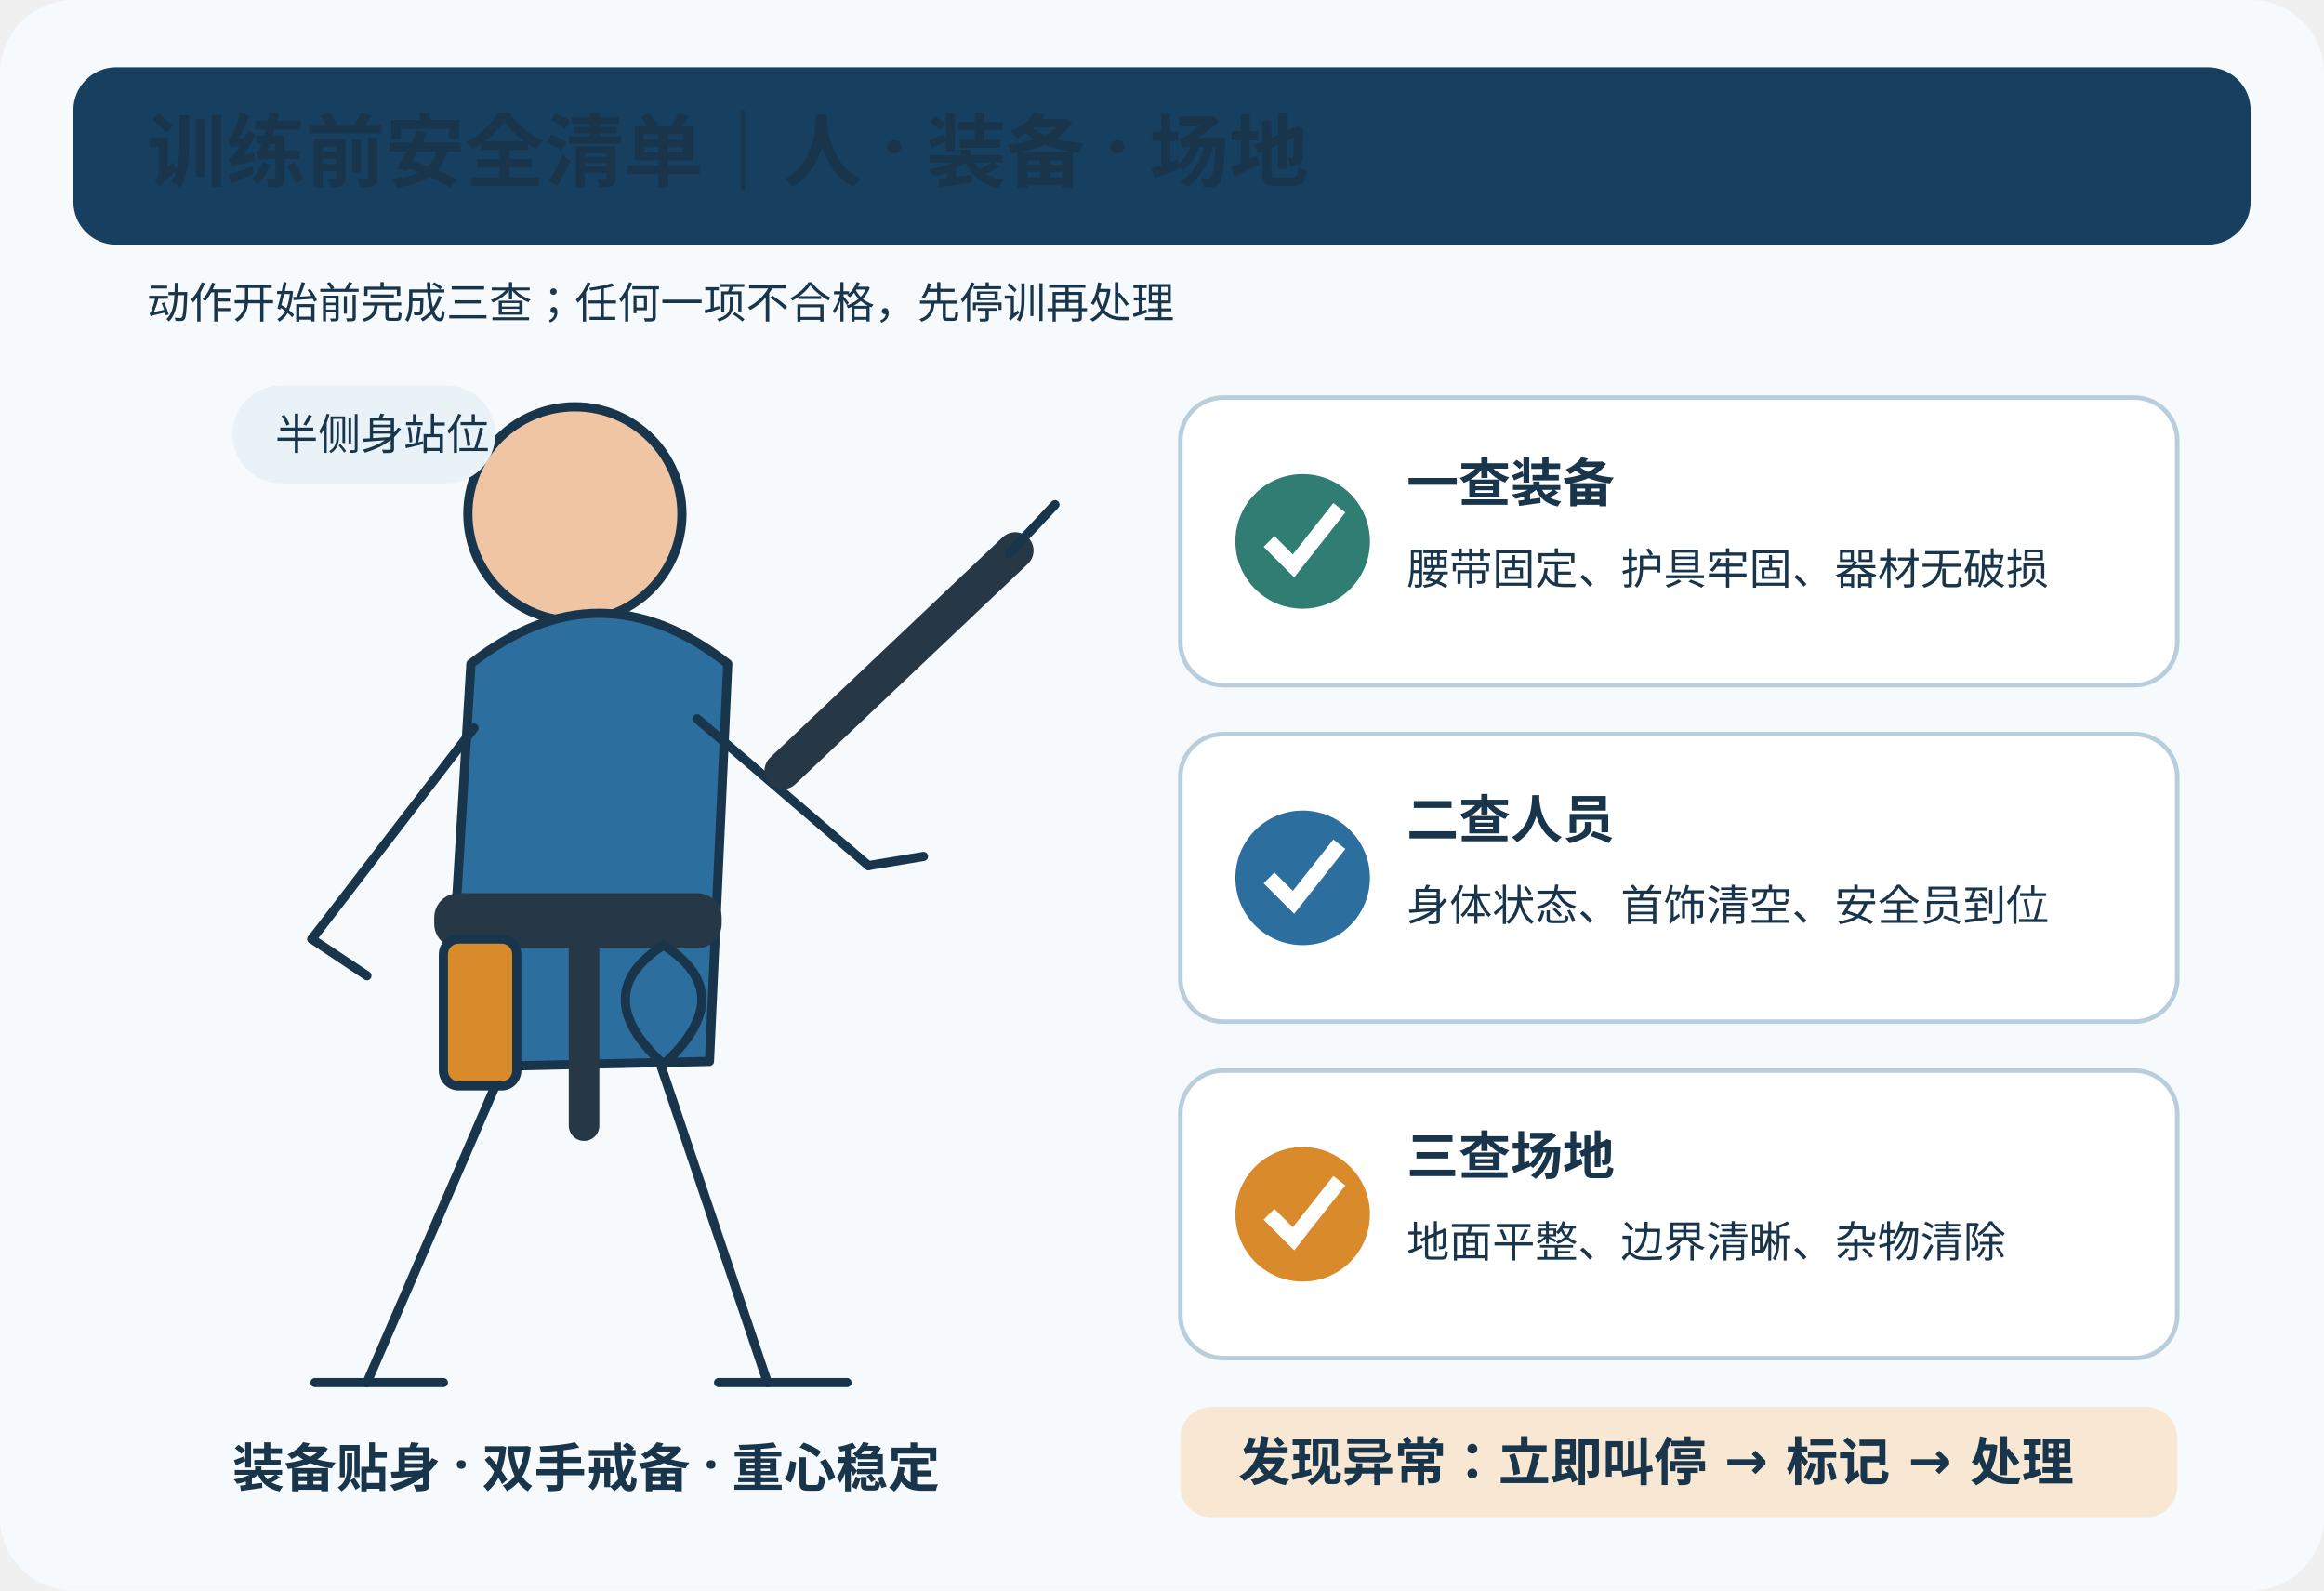
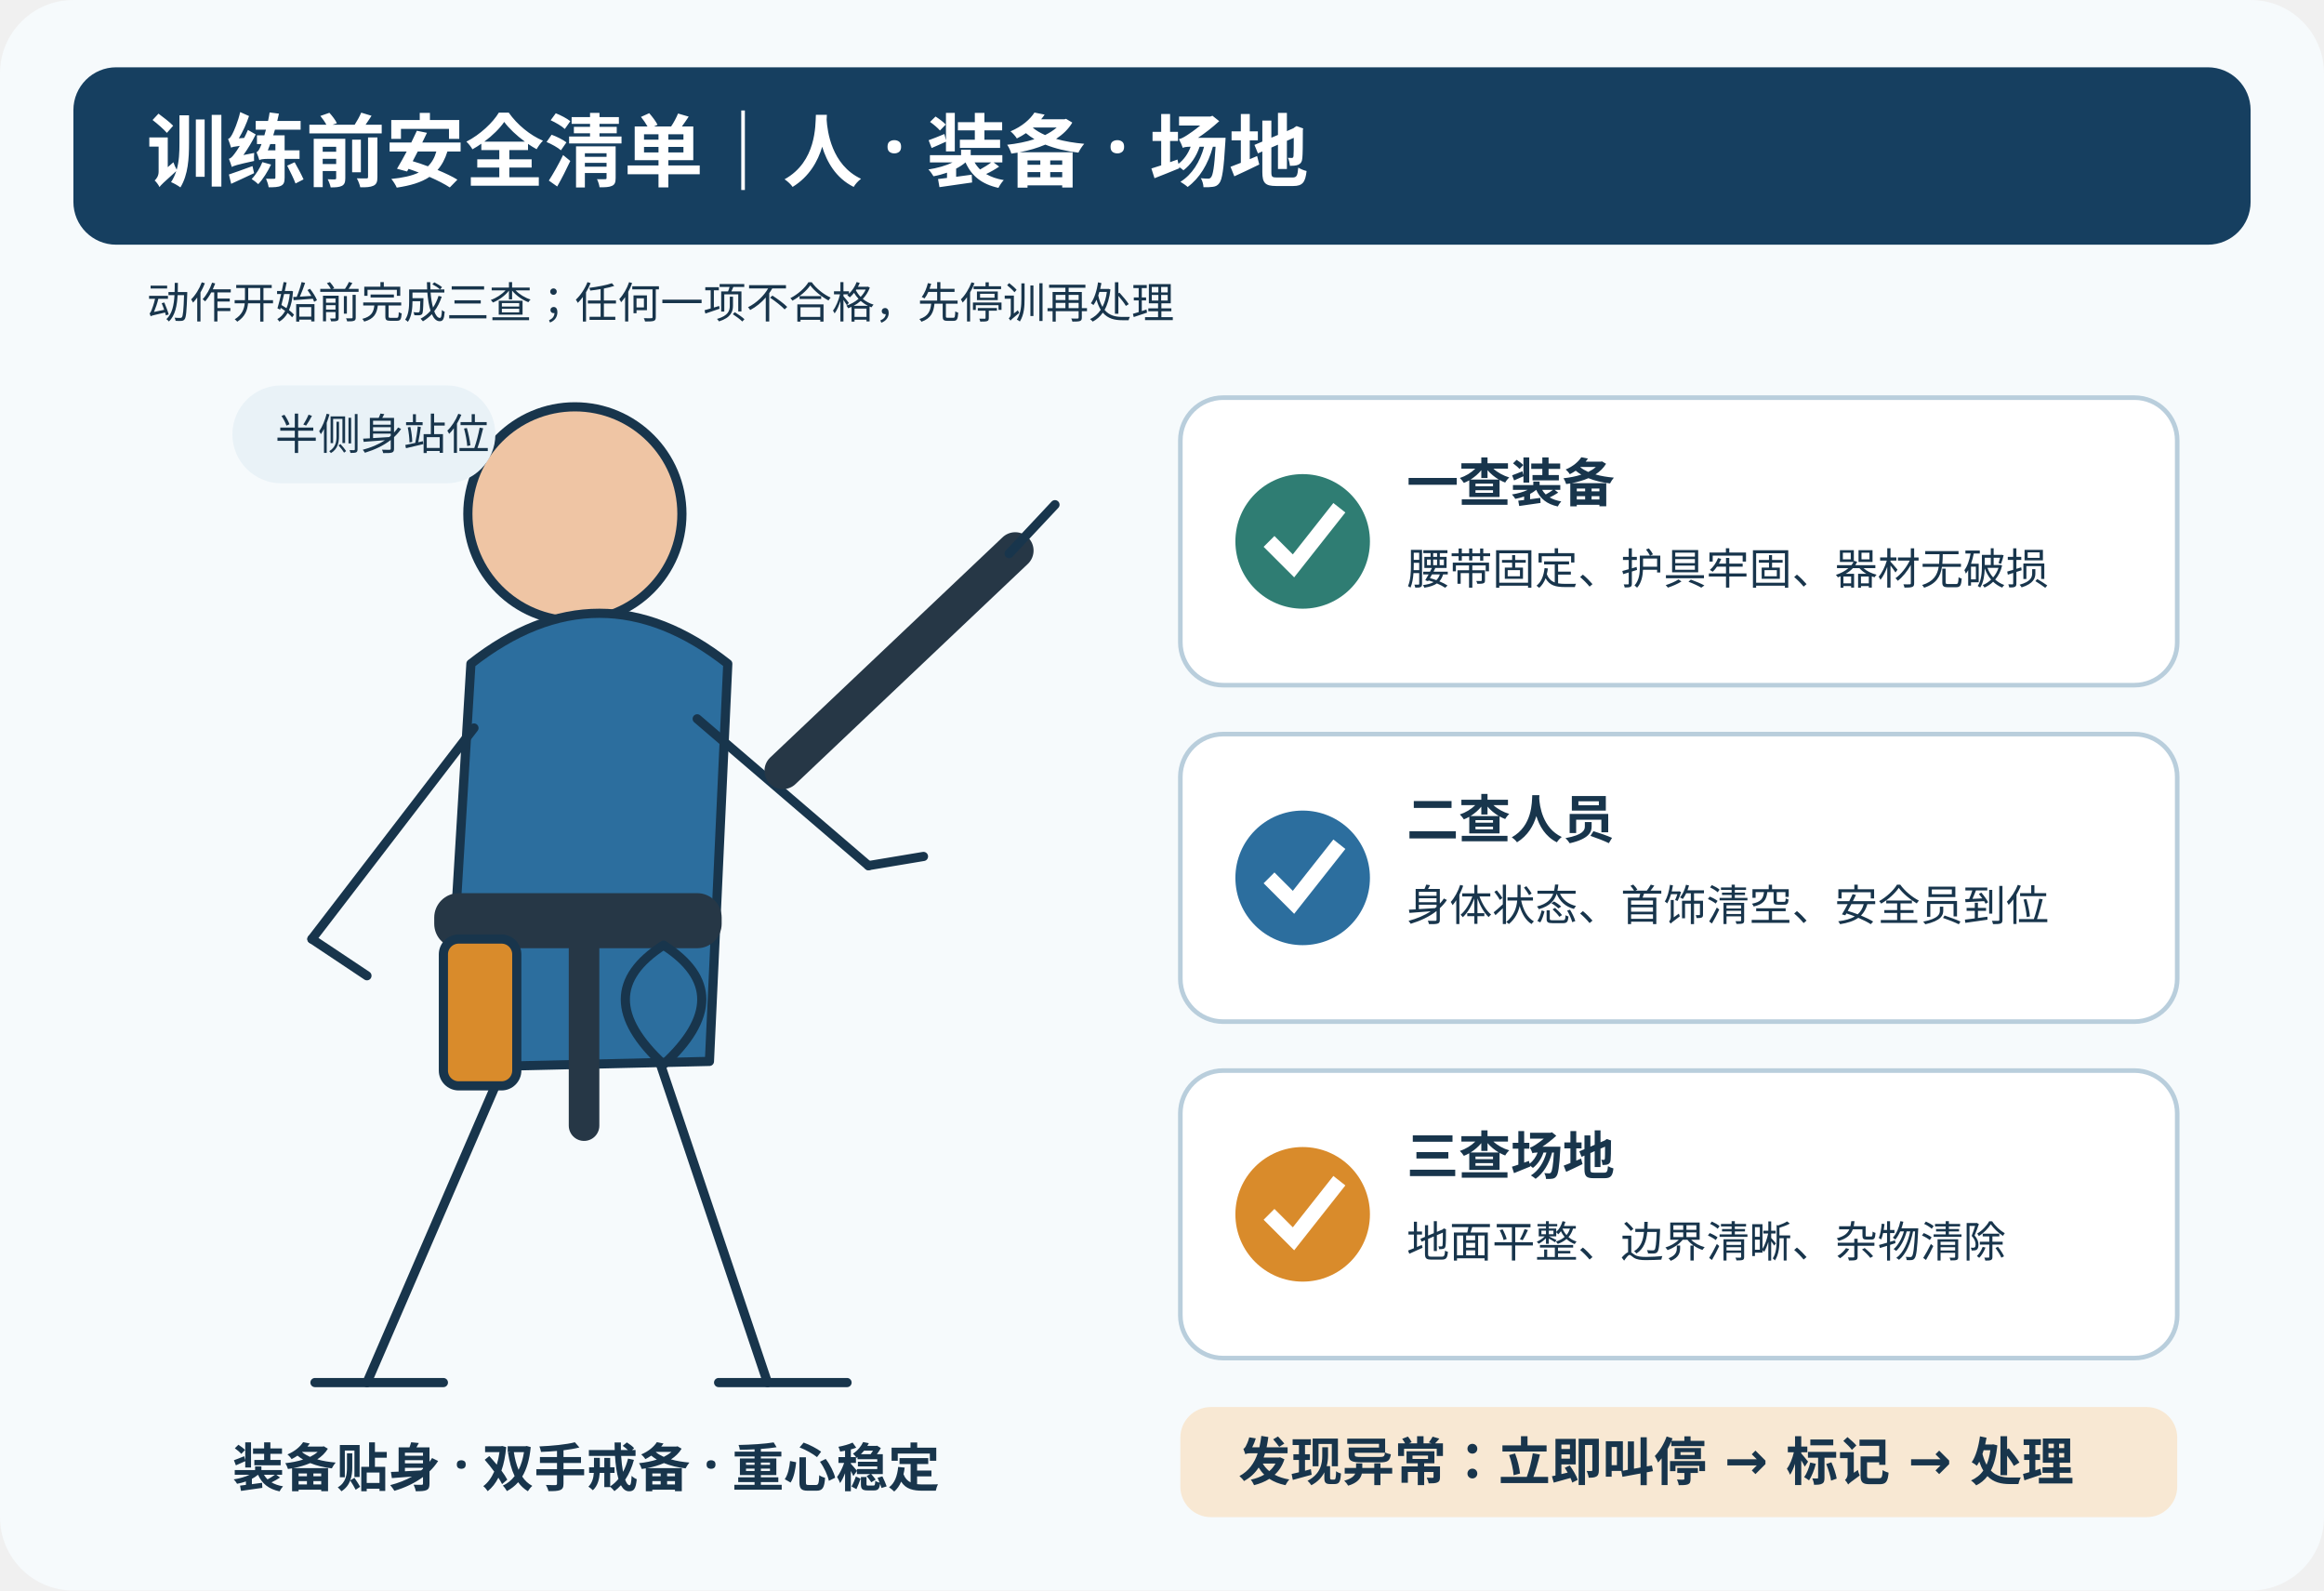
<svg xmlns="http://www.w3.org/2000/svg" viewBox="0 0 760 520" role="img" aria-labelledby="title desc">
  <defs>
-     <style>.t{font-family:"Microsoft YaHei","PingFang SC",sans-serif;fill:#18354c}.h{font-size:26px;font-weight:700}.s{font-size:17px;font-weight:700}.b{font-size:14px}.card{fill:#fff;stroke:#b9cedc;stroke-width:1.5}.ol{stroke:#18354c;stroke-width:3;stroke-linecap:round;stroke-linejoin:round}</style>
+     <style>.t{font-family:"Microsoft YaHei","PingFang SC",sans-serif;fill:#18354c}.light{fill:#fff}.dark{fill:#18354c}.h{font-size:26px;font-weight:700}.s{font-size:17px;font-weight:700}.b{font-size:14px}.card{fill:#fff;stroke:#b9cedc;stroke-width:1.5}.ol{stroke:#18354c;stroke-width:3;stroke-linecap:round;stroke-linejoin:round}.mobile{display:none}@media (max-width:500px){.mobile{display:block}}</style>
  </defs>
  <rect width="760" height="520" rx="24" fill="#f6fafc" />
  <rect x="24" y="22" width="712" height="58" rx="14" fill="#163f60" />
-   <text x="48" y="59" class="t h" fill="#fff">训练前安全清单｜人 · 装备 · 场地</text>
+   <text x="48" y="59" class="t h light">训练前安全清单｜人 · 装备 · 场地</text>
  <text x="48" y="104" class="t b">动作开始前完成三查；任何一项不合格，先停训再处理</text>
  <g aria-label="半侧身戒备人物">
    <circle cx="188" cy="168" r="35" fill="#efc5a4" class="ol" />
    <path d="M154 217q42-33 84 0l-6 130-86 2z" fill="#2c6e9e" class="ol" />
    <path d="M155 238l-53 69M228 235l56 48" fill="none" class="ol" />
    <path d="M102 307l18 12M284 283l18-3" class="ol" />
    <path d="M165 348l-45 104M216 348l35 104" fill="none" class="ol" />
    <path d="M103 452h42M235 452h42" class="ol" />
    <rect x="142" y="292" width="94" height="18" rx="8" fill="#263746" />
    <rect x="145" y="307" width="24" height="48" rx="5" fill="#d98b2b" class="ol" />
    <path d="M191 310v58" stroke="#263746" stroke-width="10" stroke-linecap="round" />
    <path d="M217 309q25 16 0 39q-25-23 0-39z" fill="none" class="ol" />
    <path d="M256 252l76-72" stroke="#263746" stroke-width="12" stroke-linecap="round" />
    <path d="M330 181l15-16" class="ol" />
    <rect x="76" y="126" width="86" height="32" rx="16" fill="#e9f2f7" />
    <text x="90" y="147" class="t b">半侧身站位</text>
    <text x="76" y="486" class="t s">装备贴身 · 双手戒备 · 重心稳定</text>
  </g>
  <g aria-label="三项检查清单">
    <rect x="386" y="130" width="326" height="94" rx="14" class="card" />
    <circle cx="426" cy="177" r="22" fill="#2f7d73" />
    <path d="M415 177l8 8 15-19" fill="none" stroke="#fff" stroke-width="5" />
    <text x="460" y="164" class="t s">一查装备</text>
    <text x="460" y="191" class="t b">腰带固定、护具牢固、器材无破损</text>
    <rect x="386" y="240" width="326" height="94" rx="14" class="card" />
    <circle cx="426" cy="287" r="22" fill="#2c6e9e" />
    <path d="M415 287l8 8 15-19" fill="none" stroke="#fff" stroke-width="5" />
    <text x="460" y="274" class="t s">二查人员</text>
    <text x="460" y="301" class="t b">身体状态、首饰清空、安全员到位</text>
    <rect x="386" y="350" width="326" height="94" rx="14" class="card" />
    <circle cx="426" cy="397" r="22" fill="#d98b2b" />
    <path d="M415 397l8 8 15-19" fill="none" stroke="#fff" stroke-width="5" />
    <text x="460" y="384" class="t s">三查场地</text>
    <text x="460" y="411" class="t b">地面平整、边界清晰、杂物清除</text>
  </g>
  <rect x="386" y="460" width="326" height="36" rx="10" fill="#f8e8d3" />
  <text x="405" y="484" class="t s" fill="#a65d13">发现异常：立即叫停 → 标记 → 处理</text>
+   <g class="mobile" aria-label="移动端训练前安全清单">
+     <rect width="760" height="520" rx="24" fill="#f6fafc" />
+     <rect x="24" y="22" width="712" height="66" rx="14" fill="#163f60" />
+     <text x="48" y="65" class="t light" font-size="30" font-weight="700">训练前安全清单｜三查</text>
+     <g transform="translate(62 126)">
+       <circle cx="112" cy="54" r="36" fill="#efc5a4" class="ol" />
+       <path d="M72 105q40-34 80 0l-6 126H66z" fill="#2c6e9e" class="ol" />
+       <path d="M75 126l-48 76M148 124l58 64M82 230l-36 96M134 230l38 96" fill="none" class="ol" />
+       <rect x="65" y="191" width="84" height="20" rx="8" fill="#263746" />
+       <path d="M190 173l76-80" stroke="#263746" stroke-width="13" stroke-linecap="round" />
+       <text x="6" y="365" class="t" font-size="25" font-weight="700">半侧身 · 重心稳</text>
+     </g>
+     <g transform="translate(344 122)">
+       <rect width="372" height="92" rx="14" class="card" />
+       <circle cx="42" cy="46" r="25" fill="#2f7d73" />
+       <path d="M30 46l9 9 17-22" fill="none" stroke="#fff" stroke-width="6" />
+       <text x="82" y="39" class="t" font-size="27" font-weight="700">一查装备</text>
+       <text x="82" y="70" class="t" font-size="25">牢固、完整、可用</text>
+       <rect y="108" width="372" height="92" rx="14" class="card" />
+       <circle cx="42" cy="154" r="25" fill="#2c6e9e" />
+       <path d="M30 154l9 9 17-22" fill="none" stroke="#fff" stroke-width="6" />
+       <text x="82" y="147" class="t" font-size="27" font-weight="700">二查人员</text>
+       <text x="82" y="178" class="t" font-size="25">状态适训、安全员到位</text>
+       <rect y="216" width="372" height="92" rx="14" class="card" />
+       <circle cx="42" cy="262" r="25" fill="#d98b2b" />
+       <path d="M30 262l9 9 17-22" fill="none" stroke="#fff" stroke-width="6" />
+       <text x="82" y="255" class="t" font-size="27" font-weight="700">三查场地</text>
+       <text x="82" y="286" class="t" font-size="25">地面平整、边界清晰</text>
+     </g>
+     <rect x="344" y="454" width="372" height="42" rx="10" fill="#f8e8d3" />
+     <text x="363" y="483" class="t" font-size="25" font-weight="700">异常：先停训再处理</text>
+   </g>
</svg>
